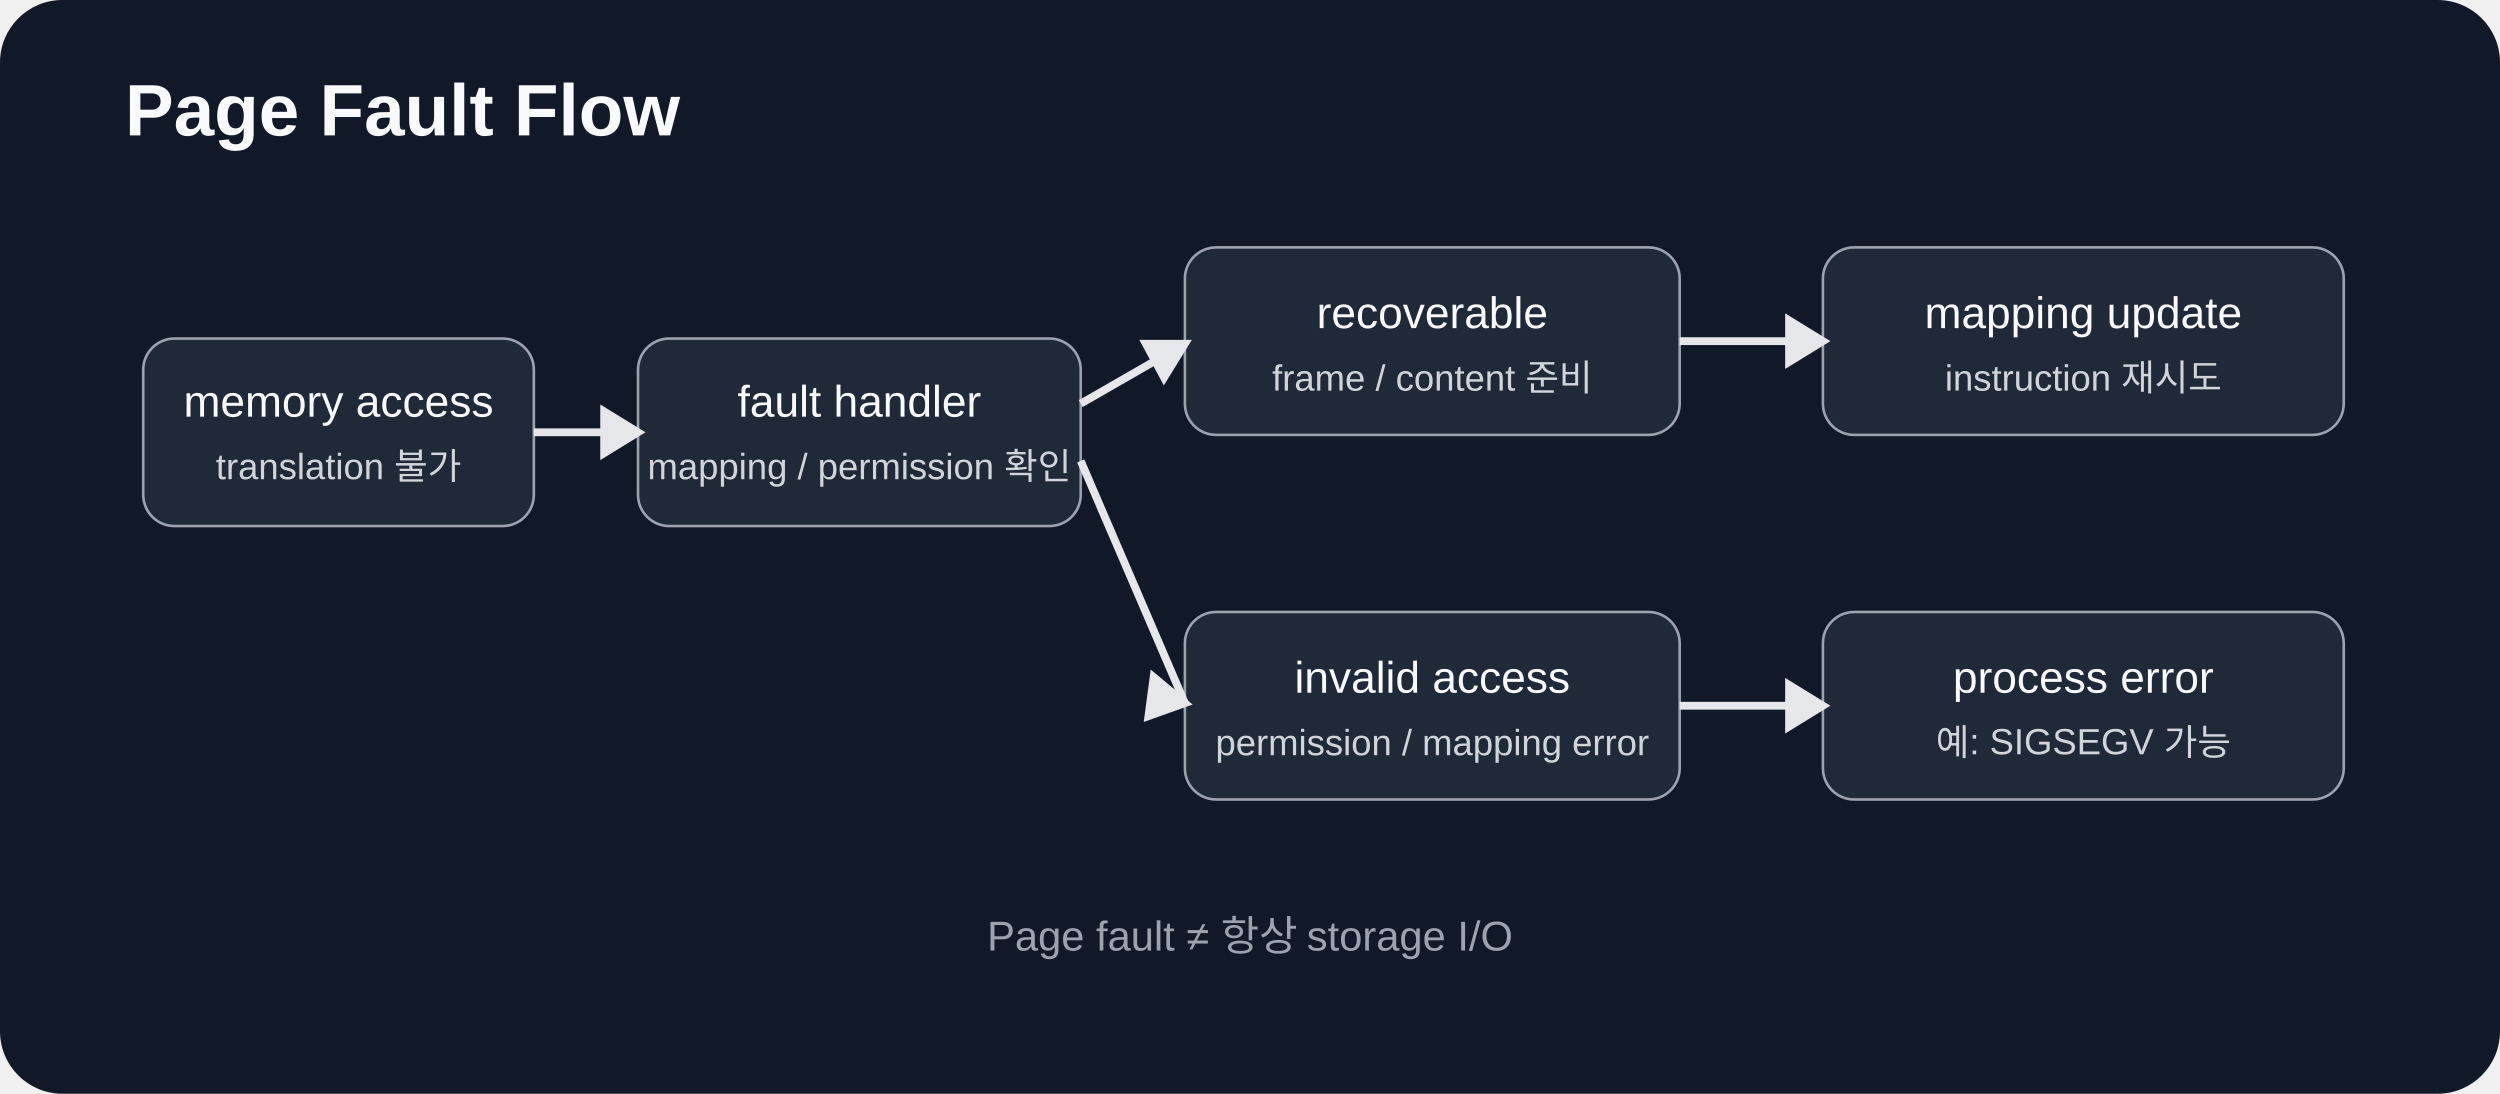
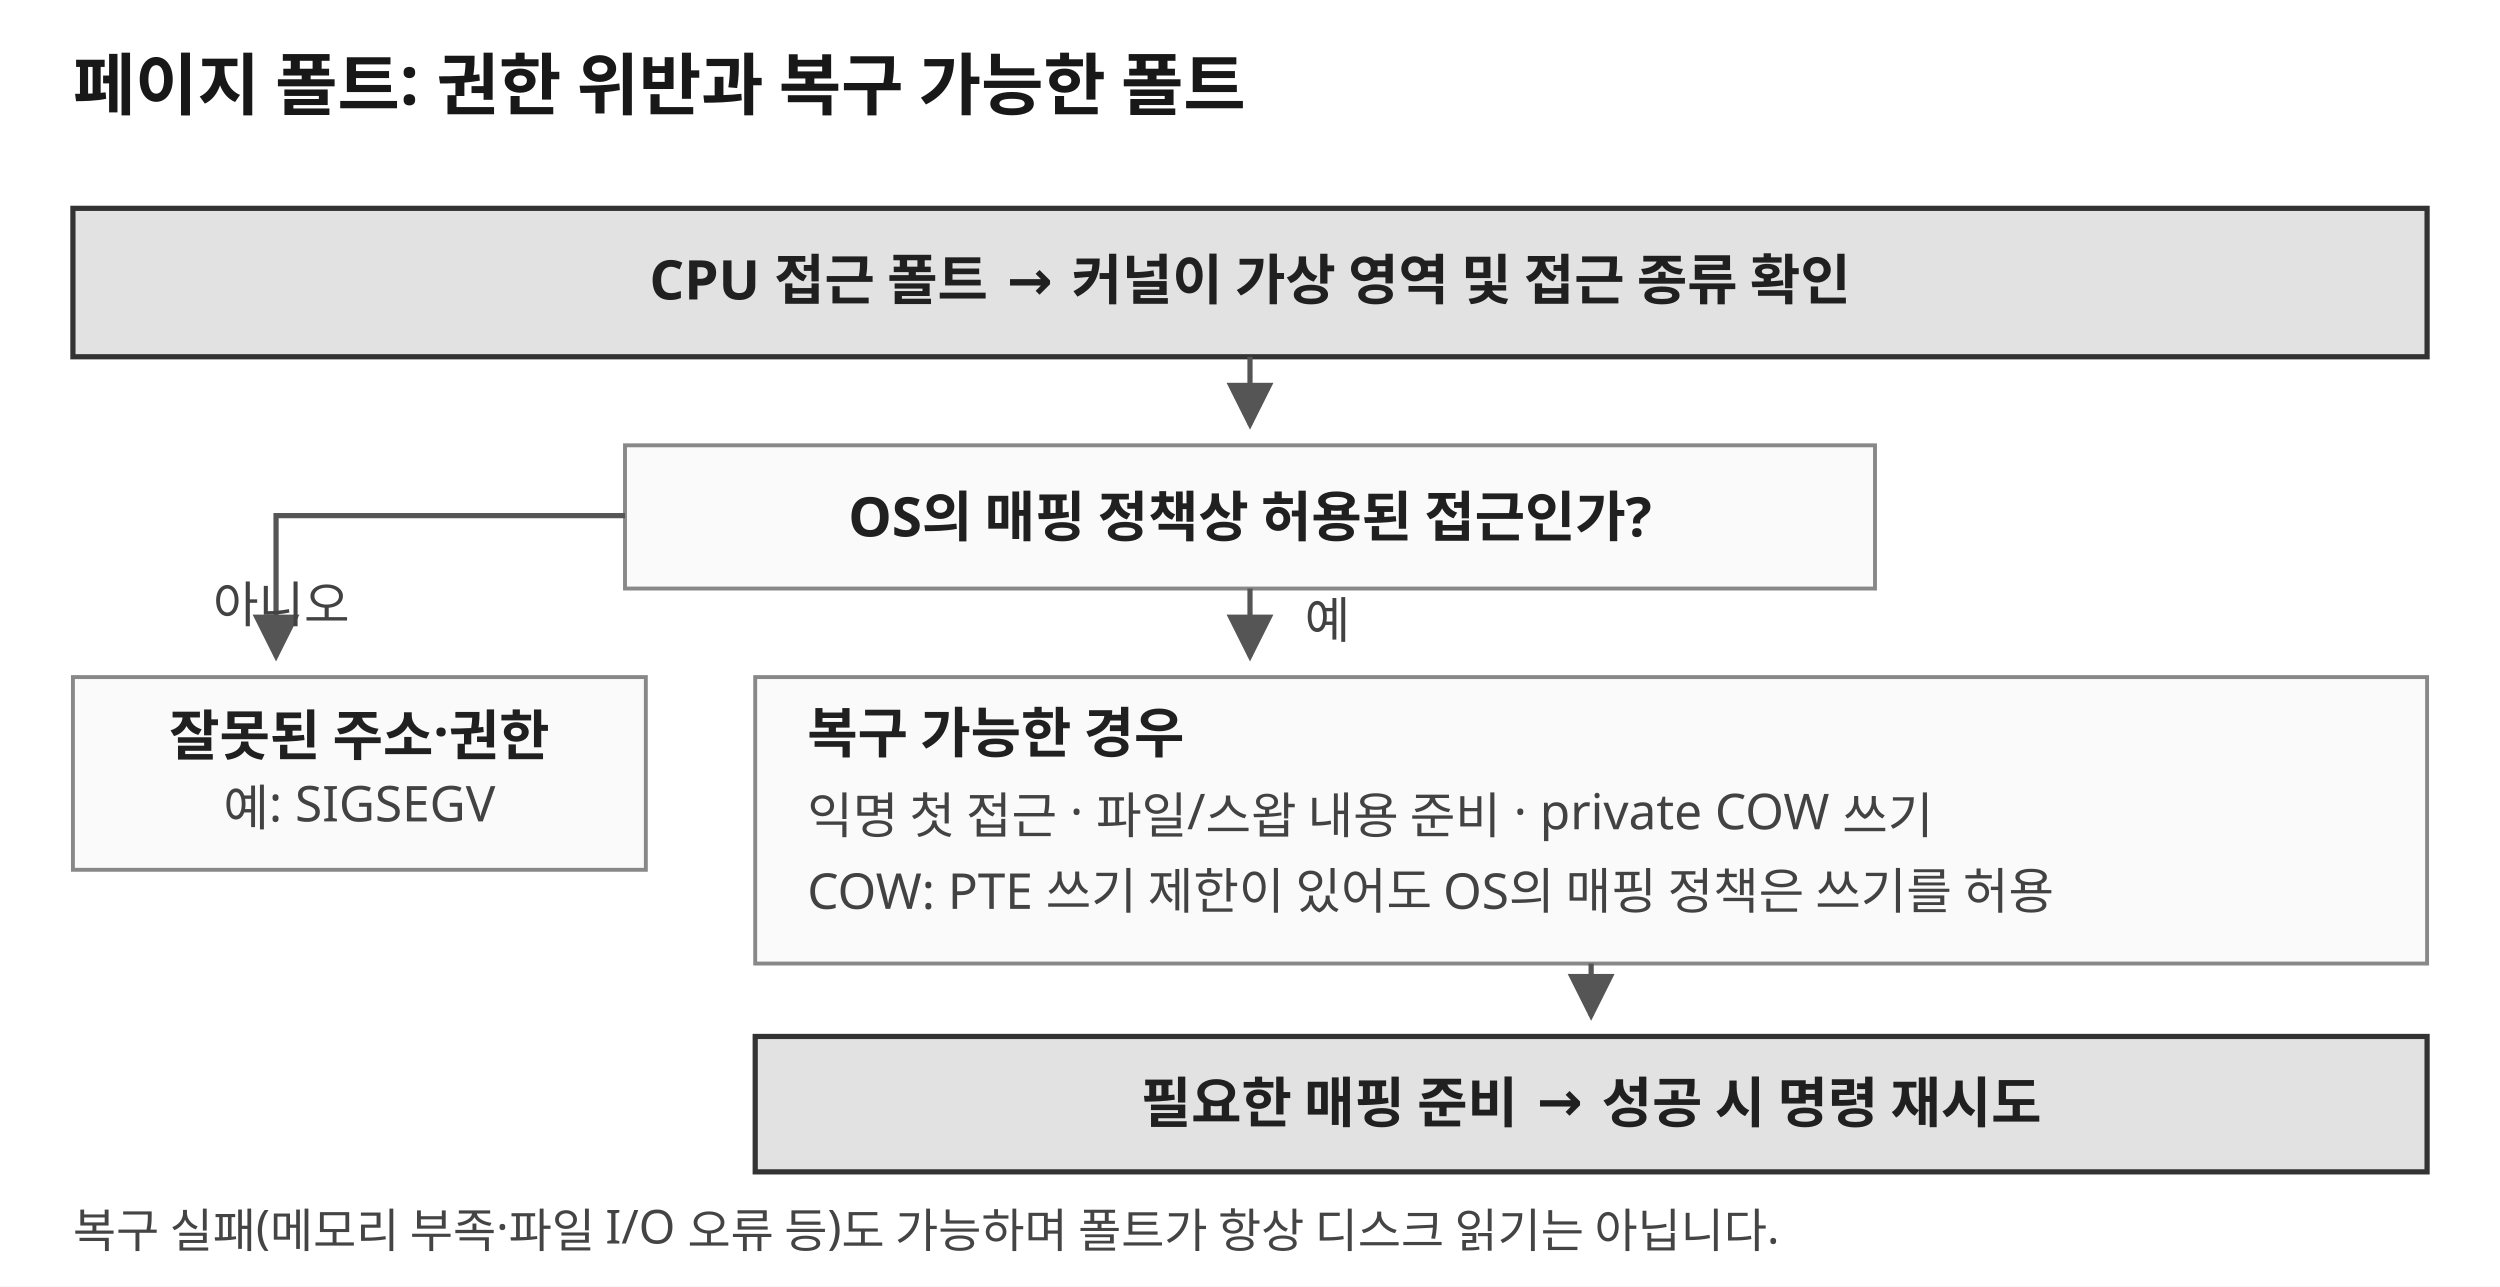
- <svg xmlns="http://www.w3.org/2000/svg" width="960" height="420" viewBox="0 0 960 420" role="img" aria-labelledby="title desc">
-   <rect width="960" height="420" rx="24" fill="#111827" />
-   <text x="48" y="52" fill="#f9fafb" font-size="28" font-family="Arial, sans-serif" font-weight="700">Page Fault Flow</text>
-   <g font-family="Arial, sans-serif" text-anchor="middle">
-     <rect x="55" y="130" width="150" height="72" rx="12" fill="#1f2937" stroke="#9ca3af" />
-     <text x="130" y="160" fill="#f9fafb" font-size="17">memory access</text>
-     <text x="130" y="184" fill="#d1d5db" font-size="14">translation 불가</text>
-     <rect x="245" y="130" width="170" height="72" rx="12" fill="#1f2937" stroke="#9ca3af" />
-     <text x="330" y="160" fill="#f9fafb" font-size="17">fault handler</text>
-     <text x="330" y="184" fill="#d1d5db" font-size="14">mapping / permission 확인</text>
-     <rect x="455" y="95" width="190" height="72" rx="12" fill="#1f2937" stroke="#9ca3af" />
-     <text x="550" y="126" fill="#f9fafb" font-size="17">recoverable</text>
-     <text x="550" y="150" fill="#d1d5db" font-size="14">frame / content 준비</text>
-     <rect x="455" y="235" width="190" height="72" rx="12" fill="#1f2937" stroke="#9ca3af" />
-     <text x="550" y="266" fill="#f9fafb" font-size="17">invalid access</text>
-     <text x="550" y="290" fill="#d1d5db" font-size="14">permission / mapping error</text>
-     <rect x="700" y="95" width="200" height="72" rx="12" fill="#1f2937" stroke="#9ca3af" />
-     <text x="800" y="126" fill="#f9fafb" font-size="17">mapping update</text>
-     <text x="800" y="150" fill="#d1d5db" font-size="14">instruction 재시도</text>
-     <rect x="700" y="235" width="200" height="72" rx="12" fill="#1f2937" stroke="#9ca3af" />
-     <text x="800" y="266" fill="#f9fafb" font-size="17">process error</text>
-     <text x="800" y="290" fill="#d1d5db" font-size="14">예: SIGSEGV 가능</text>
-   </g>
-   <g stroke="#e5e7eb" stroke-width="3" fill="#e5e7eb">
-     <line x1="205" y1="166" x2="245" y2="166" />
-     <polygon points="245,166 232,158 232,174" />
-     <line x1="415" y1="155" x2="455" y2="132" />
-     <polygon points="455,132 440,132 447,145" />
-     <line x1="415" y1="177" x2="455" y2="270" />
-     <polygon points="455,270 443,260 441,275" />
-     <line x1="645" y1="131" x2="700" y2="131" />
-     <polygon points="700,131 687,123 687,139" />
-     <line x1="645" y1="271" x2="700" y2="271" />
-     <polygon points="700,271 687,263 687,279" />
-   </g>
-   <text x="480" y="365" text-anchor="middle" fill="#9ca3af" font-size="16" font-family="Arial, sans-serif">Page fault ≠ 항상 storage I/O</text>
+ <svg xmlns="http://www.w3.org/2000/svg" viewBox="0 0 960 494" role="img" aria-labelledby="page-fault-title page-fault-desc">
+   <defs>
+     <marker id="arrow" markerWidth="9" markerHeight="9" refX="8" refY="4.5" orient="auto">
+       <path d="M0 0L9 4.5L0 9Z" class="head" />
+     </marker>
+     <style>.bg{fill:#fff}.title{fill:#181818;font:700 26px system-ui,sans-serif}.label{fill:#202020;font:600 21px system-ui,sans-serif}.small{fill:#424242;font:19px system-ui,sans-serif}.note{fill:#444;font:18px system-ui,sans-serif}.panel{fill:#fafafa;stroke:#888;stroke-width:1.5}.hi{fill:#e2e2e2;stroke:#333;stroke-width:2}.line{fill:none;stroke:#888;stroke-width:1.5}.edge{fill:none;stroke:#555;stroke-width:2;marker-end:url(#arrow)}.head{fill:#555}.dash{stroke-dasharray:6 5}@media(prefers-color-scheme:dark){.bg{fill:#171717}.title,.label{fill:#f4f4f4}.small,.note{fill:#d4d4d4}.panel{fill:#242424;stroke:#999}.hi{fill:#383838;stroke:#eee}.line,.edge{stroke:#bbb}.head{fill:#bbb}}</style>
+   </defs>
+   <rect class="bg" width="960" height="494" />
+   <text x="28" y="42" class="title" text-anchor="start">페이지 폴트: 권한 위반과 복구 가능한 폴트</text>
+   <rect x="28" y="80" width="904" height="57" class="hi" />
+   <text x="480" y="115" class="label" text-anchor="middle">CPU 접근 폴트 → 커널이 가상 영역 및 접근 종류 확인</text>
+   <path class="edge" d="M480 137V163" />
+   <rect x="240" y="171" width="480" height="55" class="panel" />
+   <text x="480" y="206" class="label" text-anchor="middle">OS의 매핑 정책상 허용된 접근인가?</text>
+   <path class="edge" d="M240 198H106V252" />
+   <text x="108" y="239" class="small" text-anchor="middle">아니오</text>
+   <rect x="28" y="260" width="220" height="74" class="panel" />
+   <text x="138" y="290" class="label" text-anchor="middle">잘못된 주소·권한</text>
+   <text x="138" y="317" class="small" text-anchor="middle">예: SIGSEGV</text>
+   <path class="edge" d="M480 226V252" />
+   <text x="501" y="245" class="small" text-anchor="start">예</text>
+   <rect x="290" y="260" width="642" height="110" class="panel" />
+   <text x="310" y="289" class="label" text-anchor="start">복구 가능한 경우</text>
+   <text x="310" y="320" class="small" text-anchor="start">익명 첫 접근 · 파일/스왑 내용 준비 · private COW 쓰기</text>
+   <text x="310" y="349" class="small" text-anchor="start">COW: PTE 쓰기 제한이 있어도 OS의 매핑 정책은 쓰기를 허용</text>
+   <path class="edge" d="M611 370V390" />
+   <rect x="290" y="398" width="642" height="52" class="hi" />
+   <text x="611" y="431" class="label" text-anchor="middle">필요한 매핑 준비 → 성공 시 명령 재시도</text>
+   <text x="28" y="479" class="note" text-anchor="start">복구 실패(메모리 부족·파일 I/O 오류 등)도 가능하며 폴트가 항상 디스크 읽기는 아닙니다.</text>
</svg>
